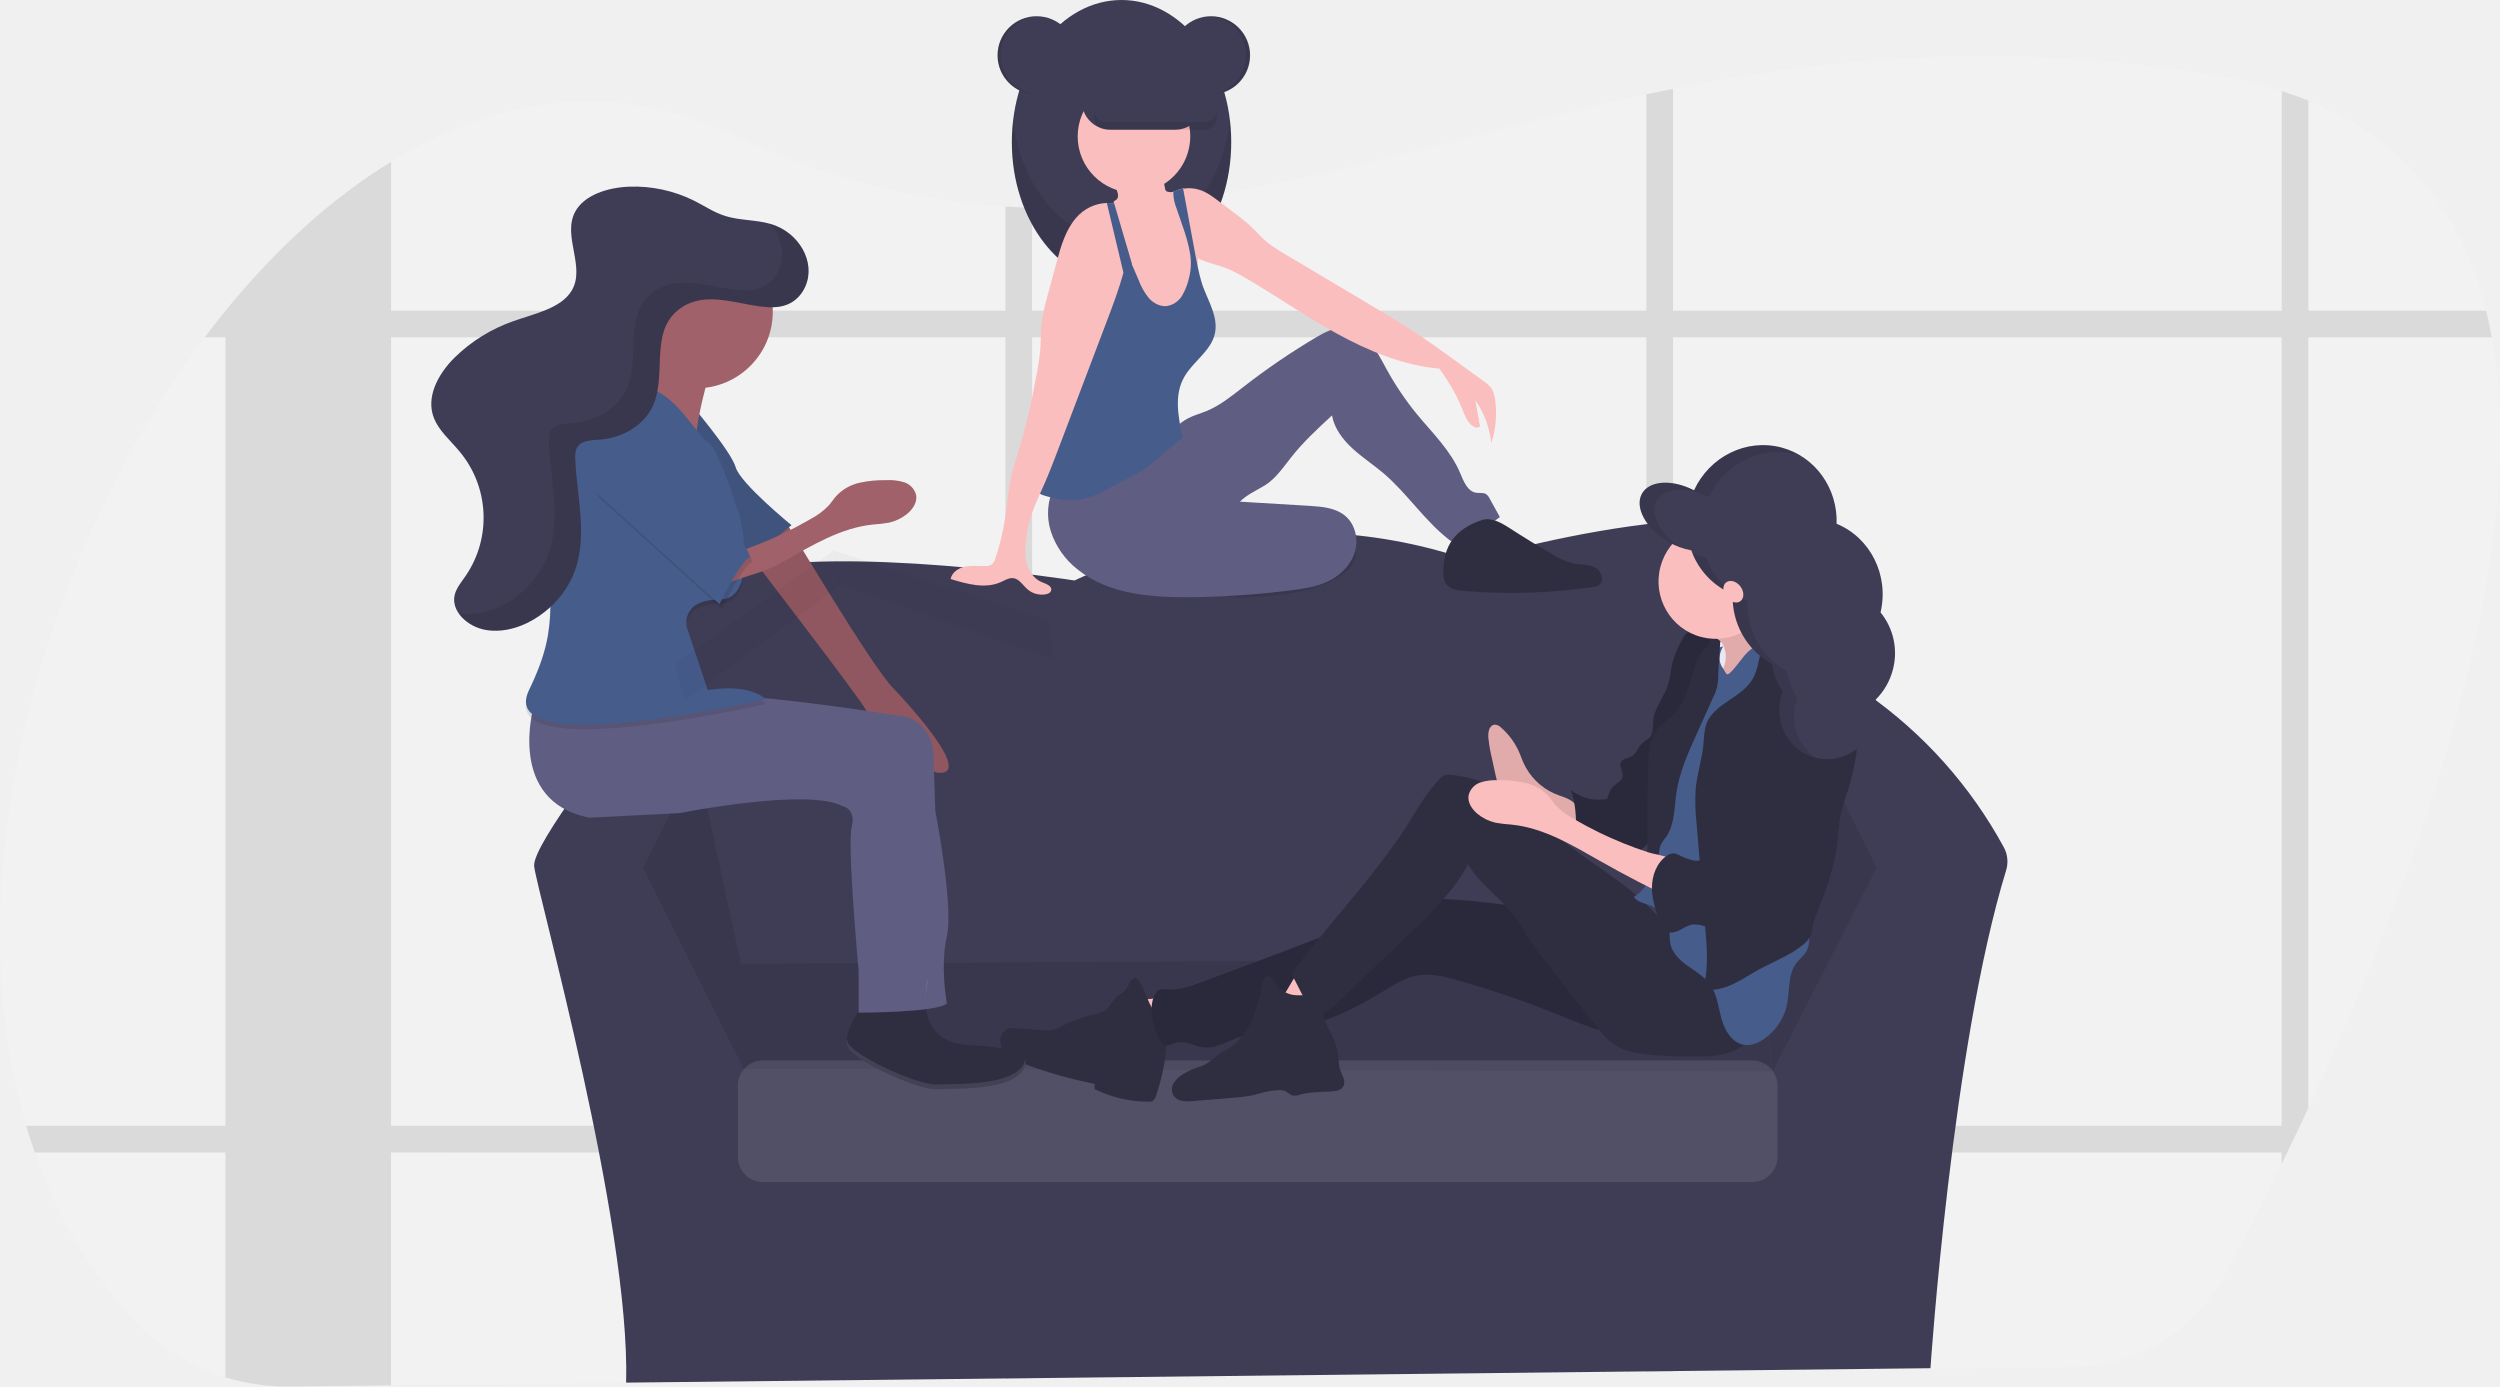
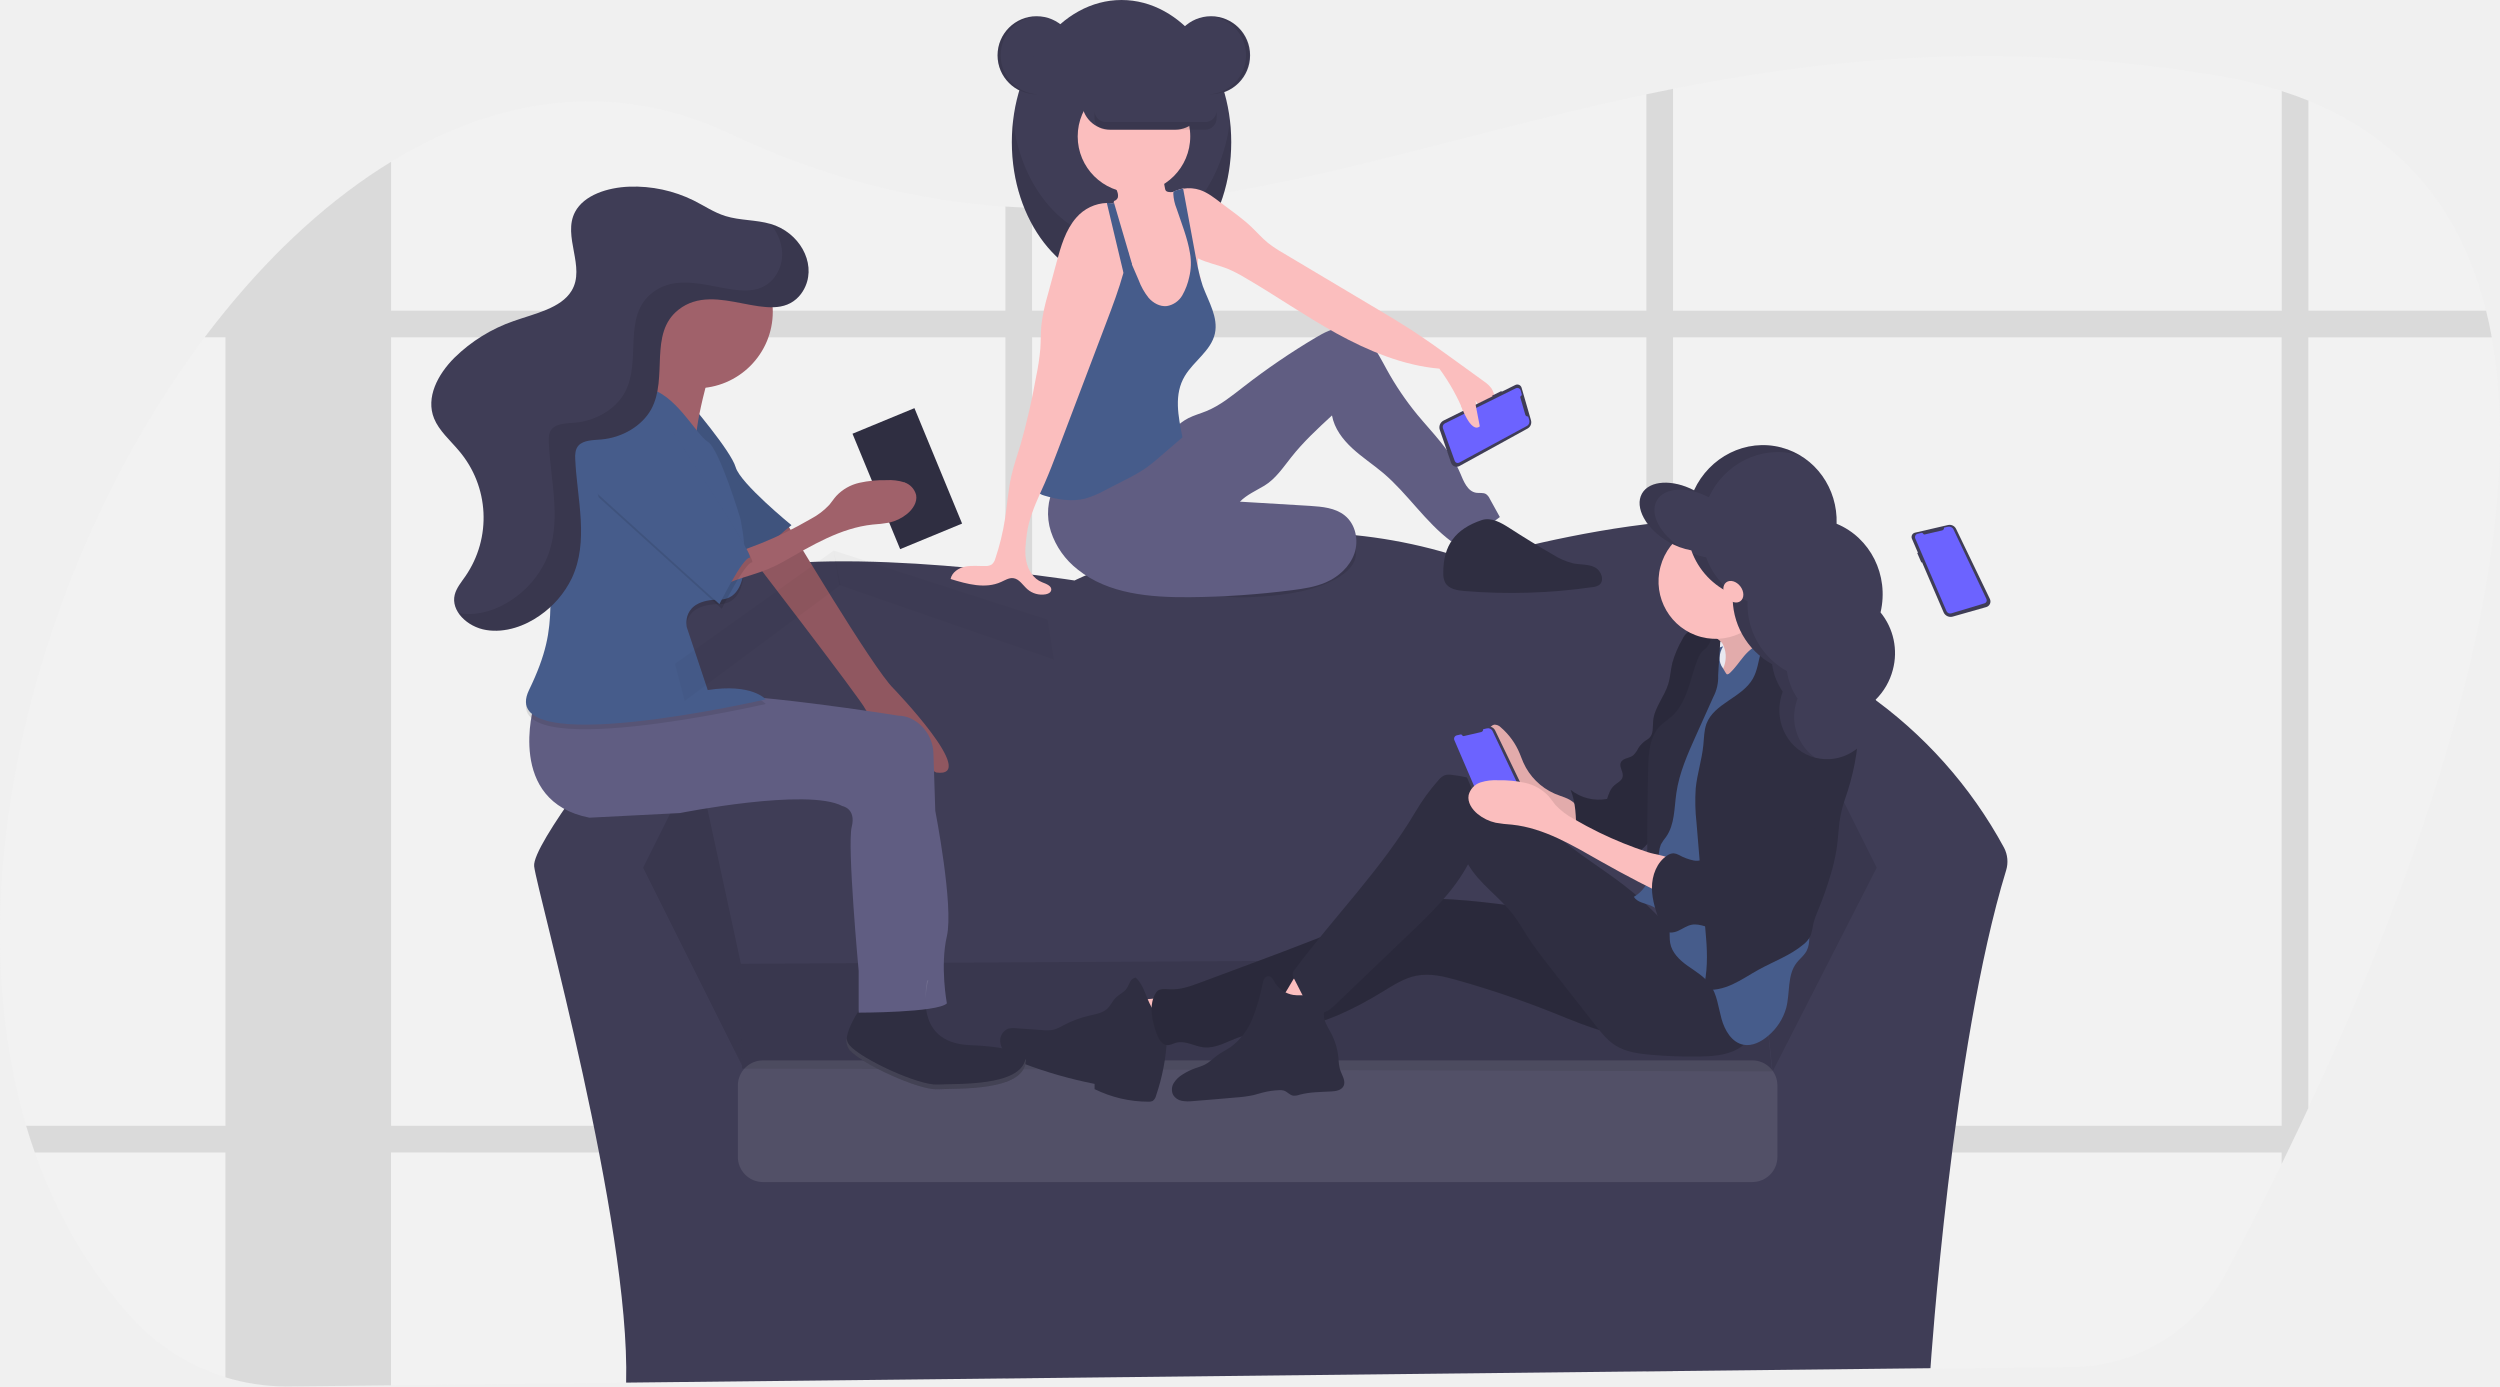
<svg xmlns="http://www.w3.org/2000/svg" id="a53c91be-5d04-4275-bba8-62ac1211a331" data-name="Layer 1" width="1041.32" height="577.51" viewBox="0 0 1041.32 577.51" version="1.1">
  <defs id="defs6070" />
  <path d="m 961.48,461.54 q -1.74,3.75 -3.47,7.4 -2.7,5.67 -5.33,11.12 c -0.78,1.61 -1.56,3.19 -2.32,4.77 -8.6,17.57 -16.63,33.11 -23.45,45.89 a 73.21,73.21 0 0 1 -63.81,38.73 l -151.65,1.65 h -1.6 l -13,0.14 -11.12,0.12 -34.07,0.39 h -1.38 l -17.36,0.19 h -0.53 l -107,1.16 -95.51,1 -11.11,0.12 -69,0.75 h -0.11 l -44.75,0.48 h -0.48 l -141.5,1.53 -42.33,0.46 a 88,88 0 0 1 -10.79,-0.54 v 0 c -1.22,-0.14 -2.44,-0.3 -3.65,-0.49 A 87.38,87.38 0 0 1 54.87,548.87 c -18.21,-20.12 -31.46,-43.42 -40.36,-68.81 q -1.93,-5.49 -3.6,-11.12 c -30.81,-104.19 6.75,-238.55 74.35,-328.44 q 4.25,-5.64 8.64,-11 l 0.07,-0.08 C 114.76,103.9 138.07,82.58 162.9,67.42 c 44,-26.91 92.75,-34.49 140.7,-11.9 40.57,19.12 78.45,28.11 115.17,30.55 3.71,0.24 7.42,0.42 11.11,0.53 84.23,2.65 163.17,-27.7 255.87,-47.29 3.69,-0.78 7.39,-1.55 11.12,-2.28 66.13,-13.16 139.49,-20.1 226.73,-5.51 a 189.09,189.09 0 0 1 26.76,6.4 q 5.77,1.86 11.12,4 c 41.64,16.94 64.35,48.24 74,87.46 q 1.37,5.46 2.37,11.11 c 17.11,94.34 -33,228.16 -76.37,321.05 z" id="path5761" style="fill:#f2f2f2" />
  <path d="M576.36,630.19a95.22,95.22,0,0,1-1.87,11.12h93.7V630.19ZM498.11,693l11.11-.09V665.44c-3.81-.17-7.52-.34-11.11-.52ZM265.19,630.19v11.12h198.5V630.19Zm849.68-339.55h-74V203.18q-5.35-2.18-11.12-4v91.5H776.21V198.25c-3.73.73-7.43,1.5-11.12,2.28v90.11H509.22V247.82c-3.69-.11-7.4-.29-11.11-.53v43.35H242.24v-62c-24.83,15.16-48.14,36.48-68.93,62h-.07v.08q-4.4,5.4-8.64,11h8.64V630.19h-83q1.66,5.63,3.6,11.12h79.39v93.62a87,87,0,0,0,12.2,2.79c1.21.19,2.43.35,3.65.49h0a88,88,0,0,0,10.79.54l42.33-.46v-97H498.11v94.21l11.11-.12V641.31H765.09v91.31l11.12-.12V641.31H1029.7v4.77c.76-1.58,1.54-3.16,2.32-4.77q2.63-5.44,5.33-11.12,1.73-3.65,3.47-7.4v-321h76.42Q1116.23,296.1,1114.87,290.64ZM242.24,630.19V301.75H498.11V630.19Zm267,0V301.75H765.09V630.19Zm520.48,0H776.21V301.75H1029.7Z" id="path5763" opacity="0.1" transform="translate(-79.34 -161.25)" />
  <path d="M914.07,514.33a186.94,186.94,0,0,0-57.35-64.25,12.69,12.69,0,0,0-5.73-2.16c2.81-18.48,2.22-38.9-8.21-54.3-24.75-36.54-150.85,1.17-150.85,1.17-88.39-30.64-165,8.25-165,8.25s-97.82-15.32-142.6-3.53c-21.12,5.56-26.25,27.1-25.77,48.32h-.07a12.45,12.45,0,0,0-9.75,4.68c-11.91,14.88-47.89,60.71-46.91,69.56,1.18,10.61,40.07,148.49,38.31,215.08l543.29-6s9-134,31.51-207.35A12.44,12.44,0,0,0,914.07,514.33Z" id="path5765" fill="#3f3d56" transform="translate(-79.34 -161.25)" />
  <polygon points="267.88 361.42 290.27 316.63 309.12 403.84 309.34 444.32 267.88 361.42" opacity="0.1" id="polygon5767" />
  <polygon points="781.7 361.42 759.31 316.63 733.34 399.32 738.34 446.32 781.7 361.42" opacity="0.1" id="polygon5769" />
  <polygon points="307.48 401.46 733.38 399.13 738.1 446.27 309.12 445.09 307.48 401.46" fill="#3f3d56" id="polygon5771" />
  <polygon points="307.48 401.46 733.38 399.13 738.1 446.27 309.12 445.09 307.48 401.46" opacity="0.1" id="polygon5773" />
  <rect x="307.34" y="441.68" width="433" height="50.68" rx="10.47" fill="#fff" opacity="0.1" id="rect5775" />
  <path d="M548.08,577.57a120.28,120.28,0,0,0,6.08,15.86,147.27,147.27,0,0,0,20.27-5.78c.21-.07-3.79-5.3-4.21-5.73a20.12,20.12,0,0,0-5.73-4.4c-2.11-.92-4.71-.22-7-.1Q552.81,577.66,548.08,577.57Z" transform="translate(-79.34 -161.25)" fill="#fbbebe" id="path5809" />
  <path d="M564.53,585.78c-3.44-1.08-5.54-4.55-6.94-7.89s-2.53-7-5.19-9.44a3.09,3.09,0,0,0-2.34,1.76,29.32,29.32,0,0,1-1.39,2.74c-1.1,1.6-3,2.38-4.45,3.74s-2.26,3.43-3.77,4.8c-1.9,1.72-4.58,2.15-7.07,2.72a45.16,45.16,0,0,0-11.08,4.1,18.59,18.59,0,0,1-4.1,1.84,15.14,15.14,0,0,1-4.8.16l-11-.78a8.78,8.78,0,0,0-2.94.12,5.36,5.36,0,0,0-3.5,5.53,8.6,8.6,0,0,0,3.48,5.93,23.47,23.47,0,0,0,6.28,3.17,185,185,0,0,0,29.54,8.44v2.18a50.85,50.85,0,0,0,22.49,5.24,3.56,3.56,0,0,0,1.68-.29,3.64,3.64,0,0,0,1.42-2.16,87.26,87.26,0,0,0,4.59-24,18.24,18.24,0,0,0-.47-6.17c-.6-2,1.46-1.15-.45-1.93" transform="translate(-79.34 -161.25)" fill="#2f2e41" id="path5811" />
  <path d="M775.85,544.24c-32.67,2-65-7.61-97.66-8.63a48,48,0,0,0-12.15.78c-4.2.94-8.12,2.84-12,4.66-17.55,8.16-35.69,14.92-53.82,21.67l-20.82,7.76c-4.16,1.55-8.47,3.12-12.9,2.85-2-.12-4.43-.42-5.54,1.23-3.39,5-1.79,12.39.45,18,.72,1.82,2,3.8,3.9,4,1.37.14,2.65-.65,4-1,3.79-1,7.57,1.54,11.47,1.95,4.82.51,9.29-2.23,13.84-3.91,7.54-2.79,15.79-2.7,23.72-4,13.3-2.22,25.62-8.39,37.14-15.42,4.38-2.68,8.82-5.55,13.86-6.53,5.79-1.13,11.74.36,17.43,2a401.22,401.22,0,0,1,39.94,13.6c6.88,2.76,13.72,5.71,20.88,7.62a75.53,75.53,0,0,0,46.78-2.73c5.22-2.07,10.91-5.72,11.21-11.36.17-3.22-2.33-6-4-8.8-1.06-1.77-2.13-3.53-3.3-5.23C792.61,554.49,785.77,543.65,775.85,544.24Z" transform="translate(-79.34 -161.25)" fill="#2f2e41" id="path5813" />
  <path d="M775.85,544.24c-32.67,2-65-7.61-97.66-8.63a48,48,0,0,0-12.15.78c-4.2.94-8.12,2.84-12,4.66-17.55,8.16-35.69,14.92-53.82,21.67l-20.82,7.76c-4.16,1.55-8.47,3.12-12.9,2.85-2-.12-4.43-.42-5.54,1.23-3.39,5-1.79,12.39.45,18,.72,1.82,2,3.8,3.9,4,1.37.14,2.65-.65,4-1,3.79-1,7.57,1.54,11.47,1.95,4.82.51,9.29-2.23,13.84-3.91,7.54-2.79,15.79-2.7,23.72-4,13.3-2.22,25.62-8.39,37.14-15.42,4.38-2.68,8.82-5.55,13.86-6.53,5.79-1.13,11.74.36,17.43,2a401.22,401.22,0,0,1,39.94,13.6c6.88,2.76,13.72,5.71,20.88,7.62a75.53,75.53,0,0,0,46.78-2.73c5.22-2.07,10.91-5.72,11.21-11.36.17-3.22-2.33-6-4-8.8-1.06-1.77-2.13-3.53-3.3-5.23C792.61,554.49,785.77,543.65,775.85,544.24Z" transform="translate(-79.34 -161.25)" opacity="0.1" id="path5815" />
  <path d="M610.8,579.16q7.66,2.61,15.48,4.81c2.91-4.78,8.36-8.11,9.6-13.57a.93.93,0,0,0-.59-1.26,28.83,28.83,0,0,0-12.11-3.55c-3.36-.21-4.89,3.29-6.42,5.76C616.15,572.34,612.17,579.63,610.8,579.16Z" transform="translate(-79.34 -161.25)" fill="#fbbebe" id="path5817" />
  <path d="M618,575.67a11.19,11.19,0,0,1-7.52-4.94c-.72-1.26-1.49-3-2.93-2.87s-2,1.69-2.26,3a85.2,85.2,0,0,1-4.21,14.53,27.27,27.27,0,0,1-9,11.88c-1.9,1.31-4,2.3-5.86,3.68-1.67,1.23-3.12,2.79-5,3.74a26.67,26.67,0,0,1-3.8,1.42,26.57,26.57,0,0,0-5.44,2.65,10.82,10.82,0,0,0-3.7,3.54,5.17,5.17,0,0,0-.31,5,5.36,5.36,0,0,0,3.63,2.48,15.47,15.47,0,0,0,4.51.12c5.95-.44,11.9-1,17.85-1.5a52.18,52.18,0,0,0,7.48-1c1.31-.32,2.58-.73,3.88-1.07a32.64,32.64,0,0,1,6.8-1,6,6,0,0,1,2,.18c1.38.45,2.35,1.82,3.78,2.1a6,6,0,0,0,2.69-.36c4.28-1.17,8.79-1.14,13.22-1.38,2-.1,4.24-.47,5.14-2.22,1.12-2.18-.74-4.62-1.47-7a21.14,21.14,0,0,1-.62-4.57,27.81,27.81,0,0,0-3.28-10.85c-1.51-2.78-3.58-5.86-2.52-8.85.36-1,1.08-2,1-3C631.72,574.59,620.71,576.24,618,575.67Z" transform="translate(-79.34 -161.25)" fill="#2f2e41" id="path5819" />
  <path d="M726.86,491.83a25.57,25.57,0,0,1-13-12.93c-.55-1.24-1-2.53-1.52-3.78a28.86,28.86,0,0,0-7.78-10.81,3.76,3.76,0,0,0-2.89-1.22,3.1,3.1,0,0,0-2.12,2.28,9.06,9.06,0,0,0-.22,3.49,62.43,62.43,0,0,0,1.42,8.16l1.58,7.21a13.25,13.25,0,0,0,1,3.22,11.22,11.22,0,0,0,2.65,3.18c1.45,1.34,2.92,2.63,4.41,3.89a12.37,12.37,0,0,0,7.65,3.4c6.48,1.2,13.08,2.94,18.56,7.17-.07,0,0-4.84-.12-5.39-.25-1.45-.45-2.89-1.39-3.87C732.94,493.63,729.45,493,726.86,491.83Z" transform="translate(-79.34 -161.25)" fill="#fbbebe" id="path5821" />
  <path d="M726.86,491.83a25.57,25.57,0,0,1-13-12.93c-.55-1.24-1-2.53-1.52-3.78a28.86,28.86,0,0,0-7.78-10.81,3.76,3.76,0,0,0-2.89-1.22,3.1,3.1,0,0,0-2.12,2.28,9.06,9.06,0,0,0-.22,3.49,62.43,62.43,0,0,0,1.42,8.16l1.58,7.21a13.25,13.25,0,0,0,1,3.22,11.22,11.22,0,0,0,2.65,3.18c1.45,1.34,2.92,2.63,4.41,3.89a12.37,12.37,0,0,0,7.65,3.4c6.48,1.2,13.08,2.94,18.56,7.17-.07,0,0-4.84-.12-5.39-.25-1.45-.45-2.89-1.39-3.87C732.94,493.63,729.45,493,726.86,491.83Z" transform="translate(-79.34 -161.25)" opacity="0.1" id="path5823" />
  <ellipse cx="714.05" cy="267.38" rx="7.95" ry="7.99" fill="#2f2e41" id="ellipse5825" />
  <path d="M788.47,423.8c-2.15-.24-4.55-.41-6.28.91a8.5,8.5,0,0,0-2.15,2.92,42.24,42.24,0,0,0-4.13,9.73c-.71,2.92-.83,6-1.71,8.84-1.63,5.32-5.8,9.81-6.28,15.36-.21,2.48.21,5.39-1.61,7.09a10.14,10.14,0,0,1-1.42,1,10.8,10.8,0,0,0-3.13,3.22,10.42,10.42,0,0,1-2.22,3.07c-1.62,1.2-4.3,1.07-5.1,2.93s1.26,4,.78,6c-.39,1.64-2.22,2.39-3.48,3.51-1.62,1.43-2.36,3.58-3,5.64a18.74,18.74,0,0,1-15.2-3.79c2.21,5.46,2.26,11.49,2.36,17.39,0,1.91,0,4.06-1.4,5.39,6.33.14,12.5,1.85,18.67,3.25,2.7.61,5.63,1.14,8.14,0a13.11,13.11,0,0,0,3.73-3c3.36-3.41,6.88-7.12,7.7-11.85.46-2.64,0-5.36.14-8a45.7,45.7,0,0,1,2-9.76,115.57,115.57,0,0,0,3.57-20.08c.36-4.18,4-7.55,5.88-11.3,3.6-7.06,7.27-14.42,7.54-22.35C792,427.3,791.1,424.09,788.47,423.8Z" transform="translate(-79.34 -161.25)" fill="#2f2e41" id="path5827" />
  <path d="M788.47,423.8c-2.15-.24-4.55-.41-6.28.91a8.5,8.5,0,0,0-2.15,2.92,42.24,42.24,0,0,0-4.13,9.73c-.71,2.92-.83,6-1.71,8.84-1.63,5.32-5.8,9.81-6.28,15.36-.21,2.48.21,5.39-1.61,7.09a10.14,10.14,0,0,1-1.42,1,10.8,10.8,0,0,0-3.13,3.22,10.42,10.42,0,0,1-2.22,3.07c-1.62,1.2-4.3,1.07-5.1,2.93s1.26,4,.78,6c-.39,1.64-2.22,2.39-3.48,3.51-1.62,1.43-2.36,3.58-3,5.64a18.74,18.74,0,0,1-15.2-3.79c2.21,5.46,2.26,11.49,2.36,17.39,0,1.91,0,4.06-1.4,5.39,6.33.14,12.5,1.85,18.67,3.25,2.7.61,5.63,1.14,8.14,0a13.11,13.11,0,0,0,3.73-3c3.36-3.41,6.88-7.12,7.7-11.85.46-2.64,0-5.36.14-8a45.7,45.7,0,0,1,2-9.76,115.57,115.57,0,0,0,3.57-20.08c.36-4.18,4-7.55,5.88-11.3,3.6-7.06,7.27-14.42,7.54-22.35C792,427.3,791.1,424.09,788.47,423.8Z" transform="translate(-79.34 -161.25)" opacity="0.1" id="path5829" />
  <path d="M781,551.12c-6.8-3.24-11.78-9.27-17.28-14.44-10.5-9.86-23.35-16.84-34.39-26.09-7.32-6.12-13.86-13.26-21.9-18.39A54.54,54.54,0,0,0,684,484a6.45,6.45,0,0,0-2.87.14,6.82,6.82,0,0,0-2.67,2.11,83.93,83.93,0,0,0-9.46,13C655,523,635.12,543,618.65,565.07a3,3,0,0,0-.2,4l3.35,6.56c1.87,3.68,4.88,8,8.92,7.23,1.85-.34,3.32-1.7,4.68-3l15-14.37,15.77-15.08c9.24-8.83,18.63-17.87,24.66-29.16,4.7,8.16,13.06,13.5,18.79,21,2.18,2.84,4,6,5.9,9,3.12,4.82,6.67,9.35,10.21,13.87l18.09,23.09c2.46,3.14,5,6.36,8.37,8.49,4.29,2.71,9.5,3.43,14.54,3.88a193.65,193.65,0,0,0,20.44.74c5.2-.09,10.56-.43,15.23-2.74s8.5-7,8.26-12.28a18.21,18.21,0,0,0-2.61-7.65C801.63,566.75,793.18,556.9,781,551.12Z" transform="translate(-79.34 -161.25)" fill="#2f2e41" id="path5831" />
  <ellipse cx="718.94" cy="272.91" rx="6.11" ry="6.15" fill="#e8e8f0" id="ellipse5833" />
  <path d="M796.93,429.54a11.65,11.65,0,0,1,.67,8.82,34.34,34.34,0,0,1-3.93,8.14,40.58,40.58,0,0,1-5.11,7.29c9.43.46,18.58-3.24,26.9-7.73,6.7-3.6,13.38-8.06,17-14.8a7.8,7.8,0,0,1-6.25-1.15,23.22,23.22,0,0,1-4.78-4.46l-4.74-5.33a21.08,21.08,0,0,1-2.91-3.82,10.71,10.71,0,0,1-1.25-6.18,35.09,35.09,0,0,1-6.27,5.2c-3.38,2.2-7.11,3.8-10.5,6-1.2.77-3.88,2-3.19,3.59S796,427.86,796.93,429.54Z" transform="translate(-79.34 -161.25)" fill="#fbbebe" id="path5835" />
  <path d="M796.93,429.54a11.65,11.65,0,0,1,.67,8.82,34.34,34.34,0,0,1-3.93,8.14,40.58,40.58,0,0,1-5.11,7.29c9.43.46,18.58-3.24,26.9-7.73,6.7-3.6,13.38-8.06,17-14.8a7.8,7.8,0,0,1-6.25-1.15,23.22,23.22,0,0,1-4.78-4.46l-4.74-5.33a21.08,21.08,0,0,1-2.91-3.82,10.71,10.71,0,0,1-1.25-6.18,35.09,35.09,0,0,1-6.27,5.2c-3.38,2.2-7.11,3.8-10.5,6-1.2.77-3.88,2-3.19,3.59S796,427.86,796.93,429.54Z" transform="translate(-79.34 -161.25)" opacity="0.1" id="path5837" />
  <path d="M797.06,430.47c-1.77,3-2.15,6.5,0,9.22.27.34,1.26,2.44,1.69,2.46a1.67,1.67,0,0,0,1.08-.55c2.29-2.09,4-4.76,6-7.13s4.55-4.52,7.61-5c3.69-.57,7.26,1.38,10.49,3.27a10.05,10.05,0,0,1,3.58,2.93,9.63,9.63,0,0,1,1.18,4c1.11,8.41,1.09,16.93,1.06,25.41,0,6.14,0,12.31-1.2,18.33-.6,3.12-1.5,6.17-1.93,9.31a62.84,62.84,0,0,0-.37,8.35v11.68a29.76,29.76,0,0,0,.45,6.4c.55,2.56,1.76,4.92,2.57,7.41a48.82,48.82,0,0,1,1.71,8.76l1.6,12.09c.5,3.81.87,8-1.43,11-1,1.38-2.41,2.49-3.46,3.87-4,5.14-2.69,12.49-4.34,18.78a23.51,23.51,0,0,1-7.66,11.75c-2.83,2.4-6.48,4.28-10.11,3.61-4.91-.91-7.86-6-9.2-10.87s-1.82-10.1-4.72-14.18c-2.37-3.34-6-5.44-9.36-7.82s-6.56-5.45-7.28-9.49c-.32-1.76-.12-3.57-.31-5.35a12.65,12.65,0,0,0-7.82-10.27c-2.51-1-5.61-1.33-7-3.63,3.66-2.06,6.08-5.87,7.36-9.88s1.54-8.27,1.79-12.47l.84-14.05c.37-6.28.54-12.5,3.31-18.14,1.23-2.53,2.77-4.89,4.06-7.38a83.26,83.26,0,0,0,4.35-10.83c2-5.76,4-11.52,5.8-17.35a34.58,34.58,0,0,1,3.18-8.08C792,434.19,794.22,431,797.06,430.47Z" transform="translate(-79.34 -161.25)" fill="#465c8b" id="path5839" />
  <path d="M765.86,521.75l3.72.13.79-5.61a11.73,11.73,0,0,1,.78-3.28,20.63,20.63,0,0,1,2.14-3.13c3.66-5.17,3.39-12,4.3-18.31,1.21-8.38,4.71-16.22,8.17-23.93L793,451.53a17.6,17.6,0,0,0,2-8.88c.07-2.49.8-11.53.87-14,0-.92-2-.41-2.45-1.23-.9-1.79-2.14,3.06-3.83,4.12s-2.63,3-3.34,4.86c-1.56,4.05-2.51,8.31-4,12.4s-3.47,8.11-6.74,11c-1.48,1.3-3.18,2.32-4.58,3.71-4.49,4.44-4.93,11.45-5.09,17.78C765.76,485,765,521.75,765.86,521.75Z" transform="translate(-79.34 -161.25)" fill="#2f2e41" id="path5841" />
  <path d="M819.38,423.76c-3.61,1.42-5.59,5.34-6.6,9.1s-1.43,7.78-3.37,11.15c-4.54,7.89-16.1,10.19-19.29,18.72-1,2.79-1,5.85-1.29,8.82-.58,6.11-2.59,12-3.18,18.12a79.77,79.77,0,0,0,.33,14.24l4,48.19c.59,7,.57,14.43-1.21,21.19,4.09.79,8.35-.27,12.14-2s7.26-4.11,10.91-6.12c6.28-3.47,13.21-5.92,18.71-10.54a10.79,10.79,0,0,0,2.52-2.79c1.1-1.9,1.2-4.21,1.72-6.35a34.62,34.62,0,0,1,1.81-5,148.83,148.83,0,0,0,5.26-14.86,80.83,80.83,0,0,0,2.41-10.2c.44-2.74.68-5.52.92-8.29a49.78,49.78,0,0,1,2.56-12.74,102.24,102.24,0,0,0,5.91-30.52,15.67,15.67,0,0,0-.31-4.49,24.87,24.87,0,0,0-2.44-5.1c-1.68-3.16-2.69-6.64-4.27-9.86-3.58-7.25-9.91-12.76-16.53-17.37C826.87,424.81,823.07,422.32,819.38,423.76Z" transform="translate(-79.34 -161.25)" fill="#2f2e41" id="path5843" />
+   <g id="g6649">
+     <path id="path10-4" d="m 605.675,305.852 v 0 l 13.737,-3.181 a 2.997,2.997 0 0 1 3.376,1.618 l 14.071,29.179 a 2.423,2.423 0 0 1 -1.52,3.383 l -13.96,3.966 a 3.2,3.2 0 0 1 -3.814,-1.813 l -8.978,-20.855 -0.274,0.152 -1.709,-3.951 0.284,-0.145 -2.506,-5.821 a 1.846,1.846 0 0 1 1.294,-2.531 z" style="display:inline;fill:#3f3d56;stroke-width:0.647" />
+     <path id="path12-4" d="m 617.757,303.753 1.603,-0.371 a 2.071,2.071 0 0 1 2.339,1.131 l 13.734,28.992 a 1.284,1.284 0 0 1 -0.789,1.778 l -13.862,4.182 a 1.662,1.662 0 0 1 -2.007,-0.935 l -12.995,-30.245 a 1.456,1.456 0 0 1 1.009,-1.993 l 1.521,-0.352 a 0.687,0.687 0 0 1 0.761,0.346 v 0 a 0.607,0.607 0 0 0 0.672,0.305 l 7.221,-1.672 a 1.037,1.037 0 0 0 0.791,-1.166 z" style="display:inline;fill:#6c63ff;stroke-width:0.647" />
+   </g>
  <path d="M734.91,502.38a29.06,29.06,0,0,1-7.69-5.85c-1-1.18-1.84-2.51-2.87-3.67a18.84,18.84,0,0,0-9.68-5.52,47.34,47.34,0,0,0-11.21-1.09,20.57,20.57,0,0,0-7.46.9,7.49,7.49,0,0,0-4.94,5.31c-.55,3,1.41,5.91,3.76,7.84a18.14,18.14,0,0,0,7.52,3.65,61.63,61.63,0,0,0,6.79.79c13.38,1.4,25.32,8.68,37,15.31q15.45,8.75,31.49,16.34a63.78,63.78,0,0,0,.53-9.67c-.06-2.41-.18-6.09-2.46-7.51-2.65-1.65-7-2-10-3a161.11,161.11,0,0,1-20.15-8.15Q740.13,505.41,734.91,502.38Z" transform="translate(-79.34 -161.25)" fill="#fbbebe" id="path5845" />
  <ellipse cx="794.03" cy="403.38" rx="23.97" ry="23.84" transform="translate(122.66 907.5) rotate(-75.27)" fill="#fbbebe" id="ellipse5847" />
  <path d="M826.2,450.94c-2.13,2.48-3.2,5.68-4.63,8.62-2.94,6.06-7.56,11.26-9.87,17.6-2.44,6.68-2.36,14.62-7.14,19.87-.83.91-1.83,1.79-2.07,3a16,16,0,0,1-.25,2.19c-.68,1.9-3.8,2-4.38,3.94-.17.57-.08,1.19-.29,1.75-.48,1.25-2.13,1.44-3.24,2.2-2.32,1.57-1.85,5.21-3.5,7.48a6.27,6.27,0,0,1-6,2.08,21.32,21.32,0,0,1-6.18-2.31,5.69,5.69,0,0,0-2.22-.69,4.67,4.67,0,0,0-2.57.87c-4.4,2.8-6.47,8.35-6.44,13.59s1.83,10.28,3.67,15.18a6.59,6.59,0,0,0,1.22,2.26c1.46,1.54,4,1.3,5.94.44s3.7-2.21,5.78-2.59c3.69-.67,7.3,1.87,11,1.66,2.74-.16,5.17-1.75,7.44-3.29,3.64-2.46,7.34-5,10-8.48,1.64-2.14,2.84-4.57,4.27-6.86a79.39,79.39,0,0,1,6-8l13.74-16.82a36.3,36.3,0,0,0,3.7-5.11,35.86,35.86,0,0,0,2.88-7.68c1.31-4.49,2.63-9,2.85-13.69a54,54,0,0,0-1-11.47,39.79,39.79,0,0,0-3-10.92C839.08,449.52,831.81,444.39,826.2,450.94Z" transform="translate(-79.34 -161.25)" fill="#2f2e41" id="path5849" />
  <path d="M867.76,440.24a26.83,26.83,0,0,0-5.12-23.9c3.65-15.57-4.3-31.16-18.3-36.93.5-14.6-8.75-28-23-31.76-14.81-3.89-30,3.93-36.39,17.83-9-4.67-18.52-4.17-21.66,1.32-3.28,5.74,1.65,14.77,11,20.16a29.33,29.33,0,0,0,9.53,3.53,31,31,0,0,0,17.25,18.26,31.78,31.78,0,0,0,16.4,29.15,26.56,26.56,0,0,0,4.43,11.43,20,20,0,0,0-.7,2.19c-2.94,11.15,3.42,22.49,14.19,25.32s21.89-3.91,24.82-15.06a21.36,21.36,0,0,0,.4-9.11A27.1,27.1,0,0,0,867.76,440.24Z" transform="translate(-79.34 -161.25)" fill="#3f3d56" id="path5851" />
  <path d="M769.46,369.7c3.14-5.49,12.65-6,21.66-1.32,6.37-13.9,21.58-21.73,36.39-17.83.67.17,1.33.38,2,.6a30.21,30.21,0,0,0-8.16-3.5c-14.81-3.89-30,3.93-36.39,17.83-9-4.67-18.52-4.17-21.66,1.32-3.28,5.74,1.65,14.77,11,20.16a31.31,31.31,0,0,0,5.52,2.5C770.88,384,766.26,375.3,769.46,369.7Z" transform="translate(-79.34 -161.25)" opacity="0.1" id="path5853" />
  <path d="M827.38,454.42a20,20,0,0,1,.7-2.19,26.6,26.6,0,0,1-4.43-11.44,31.76,31.76,0,0,1-16.4-29.14A31,31,0,0,1,790,393.39a27.58,27.58,0,0,1-5.71-1.67,30.89,30.89,0,0,0,16.77,17,31.78,31.78,0,0,0,16.4,29.15,26.56,26.56,0,0,0,4.43,11.43,20,20,0,0,0-.7,2.19c-2.93,11.11,3.38,22.41,14.09,25.29A20.84,20.84,0,0,1,827.38,454.42Z" transform="translate(-79.34 -161.25)" opacity="0.1" id="path5855" />
  <ellipse cx="801.34" cy="407.73" rx="3.67" ry="4.91" transform="translate(-162.76 406.5) rotate(-37.22)" fill="#fbbebe" id="ellipse5857" />
  <circle cx="431.8" cy="23.05" r="16.29" fill="#3f3d56" id="circle5859" />
  <ellipse cx="467.15" cy="59.2" rx="45.69" ry="59.2" fill="#3f3d56" id="ellipse5861" />
  <path d="M546.49,261.77c-22.89,0-41.85-21.81-45.18-50.26a77.1,77.1,0,0,0-.52,8.94c0,32.69,20.46,59.2,45.7,59.2s45.69-26.51,45.69-59.2a77.1,77.1,0,0,0-.52-8.94C588.34,240,569.38,261.77,546.49,261.77Z" transform="translate(-79.34 -161.25)" opacity="0.1" id="path5863" />
  <path d="M643.85,393.83c-1,4-5.21,7.26-9.89,9.51-9.86,4.75-22,6.16-33.79,6.64a56.68,56.68,0,0,1-9-.17c-6.17-.73-11.89-3.36-15.46-7.11a2.85,2.85,0,0,1-1-1.62,2.88,2.88,0,0,1,1-2C582,392.22,592.48,388,603,385c8-2.31,21.94-8.29,30.67-7.48C642.15,378.25,645.09,388.73,643.85,393.83Z" transform="translate(-79.34 -161.25)" fill="#3f3d56" id="path5865" />
  <path d="M643.85,393.83c-1,4-5.21,7.26-9.89,9.51-9.86,4.75-22,6.16-33.79,6.64a56.68,56.68,0,0,1-9-.17c-6.17-.73-11.89-3.36-15.46-7.11a2.85,2.85,0,0,1-1-1.62,2.88,2.88,0,0,1,1-2C582,392.22,592.48,388,603,385c8-2.31,21.94-8.29,30.67-7.48C642.15,378.25,645.09,388.73,643.85,393.83Z" transform="translate(-79.34 -161.25)" opacity="0.1" id="path5867" />
  <path d="M518.59,363.69a24.94,24.94,0,0,0-1.51,19,33.23,33.23,0,0,0,11.15,15.78C541,408.72,558.52,410.13,574.85,410a360.64,360.64,0,0,0,42.82-2.94c4.73-.61,9.51-1.33,13.89-3.22,5.33-2.31,10-6.54,11.91-12s.56-12.22-4-15.88c-4-3.22-9.43-3.66-14.52-4l-29.15-1.75c2.88-2.92,6.71-4.57,10.22-6.68,4.65-2.82,7.74-7.54,11.13-11.79,5-6.36,11-11.92,17-17.45,1,5.44,4.39,9.91,8.44,13.67s8.72,6.78,12.94,10.35c10.2,8.66,17.54,20.42,28.27,28.42a55.4,55.4,0,0,0,20.27-10.12l-4.17-7.55a5,5,0,0,0-1.57-2c-1.19-.72-2.71-.35-4.08-.55-3.66-.55-5.26-4.78-6.7-8.19-3.94-9.38-11.5-16.65-18-24.51A122.82,122.82,0,0,1,657,315.24c-2.17-3.91-4.15-8-7.1-11.37s-7.06-6-11.54-6c-4,0-7.6,2-11,4a291.53,291.53,0,0,0-29.84,20.33c-5,3.86-9.93,7.95-15.77,10.32-2.46,1-5,1.68-7.41,2.89-4.13,2.13-7.27,5.73-10.65,8.92C551.65,355.72,535.16,363.1,518.59,363.69Z" transform="translate(-79.34 -161.25)" fill="#605d82" id="path5869" />
  <path d="M579.55,282.59a29.77,29.77,0,0,1-2.19,10.15,12.65,12.65,0,0,1-7.28,7,15.61,15.61,0,0,1-7.1.23,13.72,13.72,0,0,1-5.79-2c-2.73-1.88-4.09-5.23-4.59-8.51s-.27-6.63-.59-9.93a54.53,54.53,0,0,0-1.52-7.9c-.21-.86-.43-1.72-.65-2.58s-.41-1.72-.6-2.58-.34-1.61-.48-2.43-.22-1.38-.29-2.07a23.39,23.39,0,0,0-1-6.08,18.24,18.24,0,0,0-2.13-3.6c-.36-.52-.71-1-1-1.57a7.44,7.44,0,0,1-1.23-4.73,4,4,0,0,1,.19-.76,2.33,2.33,0,0,1,.11-.28,2.28,2.28,0,0,0,1.55-1.45,4.33,4.33,0,0,0-.19-2.25,14,14,0,0,0-1.21-2.89c-.33-.6-1.46-1.69-1.47-2.38,0-1.39,2.7-2.51,3.8-3.06a21.15,21.15,0,0,1,10.86-2.2c2.4.16,5,.9,6.33,2.92,1.2,1.81,1,4.16,1.55,6.27a1.74,1.74,0,0,0,.37.84,1.7,1.7,0,0,0,.94.43,5.6,5.6,0,0,0,1.78.07h0a2.54,2.54,0,0,0,.47-.07,6.3,6.3,0,0,0,2.56-1.1c.5-.14,1-.24,1.49-.33h.06c2,6.28,2.25,13,3.88,19.42.81,3.18,2,6.32,2.13,9.6,0,.14,0,.29,0,.43,0,1.06-.06,2.12,0,3.17a9.38,9.38,0,0,0,.16,1.4,21.36,21.36,0,0,0,.66,2.2l0,0c.07.23.14.46.2.7a4.7,4.7,0,0,1,.12.51h0A18.87,18.87,0,0,1,579.55,282.59Z" transform="translate(-79.34 -161.25)" fill="#fbbebe" id="path5871" />
  <circle cx="472.33" cy="56.82" r="23.44" fill="#fbbebe" id="circle5873" />
  <path d="M700.5,345.79A38.47,38.47,0,0,0,693.89,328l1.83,10.85a4.07,4.07,0,0,1-4.25-1.31,13,13,0,0,1-2.23-4.14,85,85,0,0,0-10.37-18.6c-14.92-1.25-29.68-7.43-42.8-14.65s-25.41-15.85-38.37-23.36a56.27,56.27,0,0,0-7-3.58c-4.05-1.62-8.6-2.46-12.44-4.37l-.77-.41a15.48,15.48,0,0,1-2.46-1.64,13.36,13.36,0,0,1-1.17-1.09,25.74,25.74,0,0,1-4.5-7.51c-2.06-4.56-2.8-10.07-4.85-14.63a14.49,14.49,0,0,1,3.15-2.23h0l.5-.25a15.31,15.31,0,0,1,2.53-.92c.5-.14,1-.24,1.49-.33h.06a14.71,14.71,0,0,1,6.94.55c3.26,1.11,6,3.31,8.76,5.4,4.35,3.29,8.87,6.39,12.82,10.16,2.26,2.17,4.33,4.55,6.76,6.52a53.62,53.62,0,0,0,6.39,4.24l39.54,23.55c4.46,2.65,8.93,5.31,13.29,8.13,6.63,4.27,13,8.9,19.4,13.53l11.29,8.18a12.38,12.38,0,0,1,3.2,3,10.74,10.74,0,0,1,1.41,4.33A39.62,39.62,0,0,1,700.5,345.79Z" transform="translate(-79.34 -161.25)" fill="#fbbebe" id="path5875" />
+   <path style="display:inline;fill:#3f3d56;stroke-width:0.647" d="m 633.786,161.505 v 0 l 3.914,13.546 a 2.997,2.997 0 0 1 -1.435,3.458 L 607.884,194.126 a 2.423,2.423 0 0 1 -3.459,-1.336 l -4.71,-13.727 a 3.2,3.2 0 0 1 1.606,-3.906 l 20.343,-10.085 -0.166,-0.265 3.854,-1.919 0.16,0.276 5.678,-2.815 a 1.846,1.846 0 0 1 2.597,1.156 z" id="path10" />
  <path d="M585.37,300.22c-1.59,7.09-8.75,11.38-12.5,17.61-4.66,7.73-2.76,16.72-1,25.58l-9.59,8.26c-1.76,1.51-3.53,3-5.42,4.37a72.89,72.89,0,0,1-8.67,5l-8.48,4.36a40.66,40.66,0,0,1-8.31,3.52c-5.58,1.43-11.5.43-17-1.22a7.58,7.58,0,0,1-1.86-.76,3.05,3.05,0,0,1-.88-.8,4.89,4.89,0,0,1-.56-3.21c.56-9.28,2.83-18.37,5.09-27.39A106.67,106.67,0,0,1,521,319.64a107.16,107.16,0,0,1,6.83-12.82c3-5.07,6-10.18,10-14.53,1.71-1.88,3.62-3.66,4.64-6,1.41-3.22.86-6.91,1.15-10.41a21.59,21.59,0,0,1,2.06-7.59h0a21.76,21.76,0,0,1,2.2-3.64c.39.9.77,1.8,1.16,2.69l.75,1.76c.33.75.65,1.51,1,2.26q1.4,3.22,2.78,6.45a27,27,0,0,0,4.21,7.51c1.91,2.16,4.72,3.73,7.58,3.42a9.18,9.18,0,0,0,6.46-4.5,26.56,26.56,0,0,0,2.87-7.59,24.16,24.16,0,0,0,.32-9.89c-1-6.33-3.65-12.79-5.6-18.67a18.83,18.83,0,0,1-1.36-6.15,3.42,3.42,0,0,1,.07-.71l0-.18a15.31,15.31,0,0,1,2.53-.92c.5-.14,1-.24,1.49-.33q2.58,14,5.17,27.94c0,.22.09.44.13.66.24,1.34.49,2.67.77,4s.52,2.41.82,3.6l0,0c.1.4.21.81.32,1.21h0c.31,1.1.65,2.18,1,3.26C582.79,287,586.86,293.51,585.37,300.22Z" transform="translate(-79.34 -161.25)" fill="#465c8b" id="path5877" />
  <path d="M680.51,399.89a8.14,8.14,0,0,0,.77,4c1.46,2.68,5,3.29,8,3.54a237.62,237.62,0,0,0,53.37-1.62,6.25,6.25,0,0,0,2.72-.85c2.51-1.76,1-6.05-1.78-7.43s-6-1-9-1.63a28.61,28.61,0,0,1-8.44-3.66q-9.15-5.26-18-11c-3.53-2.27-7.7-4.69-11.67-3.34C685.69,381.54,680.43,388.28,680.51,399.89Z" transform="translate(-79.34 -161.25)" fill="#2f2e41" id="path5879" />
  <path d="M549.33,266h0l-.09.49-.15.82c-.49,2.52-1.1,5-1.79,7.53-1.91,6.89-4.46,13.68-7,20.36L519.89,349c-1.72,4.52-3.43,9-5.38,13.46-.65,1.47-1.32,3-2,4.46-2.39,5.37-4.69,10.92-5.45,16.65-.5,3.79-1,7.66-.25,11.41s3,7.42,6.61,8.8c1.74.68,4.23,1.59,3.75,3.4-.25,1-1.38,1.48-2.4,1.64a9.19,9.19,0,0,1-7.53-2.17c-1.9-1.68-3.37-4.31-5.9-4.59-1.75-.19-3.36.86-5,1.59-6.55,3-14.17.9-21.05-1.23.54-2.78,3.34-4.62,6.11-5.17s5.65-.17,8.49-.24a4.42,4.42,0,0,0,2.58-.67A4.75,4.75,0,0,0,493.9,394a99.75,99.75,0,0,0,4.05-16.6c.92-5.9,1.3-11.88,2.6-17.7,1-4.54,2.58-8.94,3.92-13.4a281.37,281.37,0,0,0,6.39-27.88,98.33,98.33,0,0,0,1.8-11.82c.23-3.3.12-6.62.44-9.9a76.76,76.76,0,0,1,2.66-12.62c1.22-4.51,2.43-9,3.65-13.5,1.8-6.66,3.73-13.57,8.29-18.74a17.61,17.61,0,0,1,12.66-6.05,12.11,12.11,0,0,1,2.69.29l.44.11a10.6,10.6,0,0,1,2.75,1.14c1.41-.9,2.12-.58,3.06.79a8.87,8.87,0,0,1,1.11,4.8A66.53,66.53,0,0,1,549.33,266Z" transform="translate(-79.34 -161.25)" fill="#fbbebe" id="path5881" />
  <path d="M550.87,271.31l-.06.06-.32.32-3.19,3.19-1.57-6.58-5.37-22.54a12.11,12.11,0,0,1,2.69.29,4,4,0,0,1,.19-.76l.25.87,1.82,6.19,3.45,11.75.57,1.94h0Z" transform="translate(-79.34 -161.25)" fill="#465c8b" id="path5883" />
  <rect x="450.58" y="22.25" width="50.86" height="31.79" rx="12" fill="#3f3d56" id="rect5885" />
  <circle cx="504.41" cy="23.05" r="16.29" fill="#3f3d56" id="circle5887" />
  <path d="M583.36,168l-.6,0a16.29,16.29,0,0,1,0,32.55h.6a16.29,16.29,0,0,0,0-32.58Z" transform="translate(-79.34 -161.25)" opacity="0.1" id="path5889" />
  <path d="M511.14,168l.6,0a16.29,16.29,0,0,0,0,32.55h-.6a16.29,16.29,0,1,1,0-32.58Z" transform="translate(-79.34 -161.25)" opacity="0.1" id="path5891" />
  <path d="M581.28,212.1H540a4.77,4.77,0,0,1-4.77-4.76v3.17a4.78,4.78,0,0,0,4.77,4.77h41.32a4.78,4.78,0,0,0,4.77-4.77v-3.17A4.78,4.78,0,0,1,581.28,212.1Z" transform="translate(-79.34 -161.25)" opacity="0.1" id="path5893" />
+   <path style="display:inline;fill:#6c63ff;stroke-width:0.647" d="m 636.53,173.457 0.457,1.581 a 2.071,2.071 0 0 1 -1.004,2.397 l -28.213,15.271 a 1.284,1.284 0 0 1 -1.818,-0.693 l -4.92,-13.618 a 1.662,1.662 0 0 1 0.826,-2.055 l 29.504,-14.599 a 1.456,1.456 0 0 1 2.044,0.901 l 0.433,1.5 a 0.687,0.687 0 0 1 -0.304,0.778 v 0 a 0.607,0.607 0 0 0 -0.269,0.688 l 2.058,7.121 a 1.037,1.037 0 0 0 1.207,0.727 z" id="path12" />
  <path d="M687.85,330.14s4.11,11.84,7.87,8.69l-3-15.47Z" transform="translate(-79.34 -161.25)" fill="#fbbebe" id="path5927" />
  <path d="M406.75,378.77S443,439.84,451.47,448c0,0,36.22,37.6,17.81,35-1.35-.19-27.86-22.6-29.41-26.28s-51.67-68.79-51.67-68.79l7.15-6.58Z" transform="translate(-79.34 -161.25)" fill="#a0616a" id="path5929" />
  <path d="M406.75,378.77S443,439.84,451.47,448c0,0,36.22,37.6,17.81,35-1.35-.19-27.86-22.6-29.41-26.28s-51.67-68.79-51.67-68.79l7.15-6.58Z" transform="translate(-79.34 -161.25)" opacity="0.1" id="path5931" />
  <path d="M439.9,578.22s-11.6,14.5-6.76,20.3,28.95,16.89,36.73,16.43c8.22-.48,35.77,1,36.74-11.6,0,0,1.93-5.8-23.2-6.77S466,569.51,466,569.51Z" transform="translate(-79.34 -161.25)" fill="#2f2e41" id="path5933" />
  <path d="M301.66,455.44s-11.6,39.63,23.2,46.4l37.7-1.93s53.17-10.64,67.68-2.9c0,0,5.8,1,3.86,8.7s2.9,59.94,2.9,59.94v17.4s32.87,0,36.74-3.87c0,0-2.9-15.47,0-28s-4.83-52.21-4.83-52.21l-.77-23.81a16.62,16.62,0,0,0-8.77-14.32,13,13,0,0,0-5.93-1.51s-65.74-10.63-88.94-8.7S301.66,455.44,301.66,455.44Z" transform="translate(-79.34 -161.25)" fill="#605d82" id="path5935" />
  <path d="M366.43,328.79s17.4,20.3,19.33,27.07S409,380,409,380s-15.47,11.6-12.57,17.4-20.3-19.33-20.3-19.33L349,338.46Z" transform="translate(-79.34 -161.25)" fill="#465c8b" id="path5937" />
  <path d="M366.43,328.79s17.4,20.3,19.33,27.07S409,380,409,380s-15.47,11.6-12.57,17.4-20.3-19.33-20.3-19.33L349,338.46Z" transform="translate(-79.34 -161.25)" opacity="0.1" id="path5939" />
  <path d="M378,305.59s-8.7,28-8.7,38.67-36.74-2.9-35.77-8.7,21.27-27.07,22.24-35.77S378,305.59,378,305.59Z" transform="translate(-79.34 -161.25)" fill="#a0616a" id="path5941" />
  <path d="M349,324.92s-33.84-8.7-38.67,40.61,3.86,55.1-10.64,85.07,98.61,3.87,98.61,3.87-5.8-6.77-24.17-3.87l-8.7-26.1s-2.9-11.6,13.54-11.6,8.7-33.84,8.7-33.84-8.7-29-13.54-31.9S360.63,326.86,349,324.92Z" transform="translate(-79.34 -161.25)" opacity="0.1" id="path5943" />
  <path d="M349,323s-33.84-8.7-38.67,40.6,3.86,55.11-10.64,85.08,98.61,3.87,98.61,3.87-5.8-6.77-24.17-3.87l-8.7-26.1S362.56,411,379,411s8.7-33.84,8.7-33.84-8.7-29-13.54-31.9S360.63,324.92,349,323Z" transform="translate(-79.34 -161.25)" fill="#465c8b" id="path5945" />
  <circle cx="289.99" cy="129.84" r="31.9" fill="#a0616a" id="circle5947" />
+   <rect style="display:inline;fill:#2f2e41;stroke-width:0.798" x="259.25" y="302.51" width="27.914" height="52.019" transform="rotate(-22.43787)" id="rect88" />
  <polygon points="371.67 152.85 347.1 228.27 436.21 257.03 473.66 150.61 371.67 152.85" fill="none" id="polygon5951" />
  <polygon points="347.26 229.33 349.52 243.68 438.99 274.74 436.38 258.09 347.26 229.33" opacity="0.03" id="polygon5967" />
  <polygon points="281.12 276.49 347.26 229.33 350.15 243.67 285.18 291.99 281.12 276.49" opacity="0.03" id="polygon5969" />
  <g opacity="0.1" id="g6023">
    <path d="M464.9,577.13a33.4,33.4,0,0,1,1.11-7.62l-.49.17A34,34,0,0,0,464.9,577.13Z" transform="translate(-79.34 -161.25)" fill="#fff" id="path6019" />
    <path d="M469.87,613c-7.78.46-31.9-10.64-36.73-16.44a5.07,5.07,0,0,1-1.12-2.74,6.06,6.06,0,0,0,1.12,4.68c4.83,5.8,28.95,16.89,36.73,16.43,8.22-.48,35.77,1,36.74-11.6a1.58,1.58,0,0,0-.13-1C504.26,613.91,477.88,612.55,469.87,613Z" transform="translate(-79.34 -161.25)" fill="#fff" id="path6021" />
  </g>
  <path d="M455,363.4l1.19-1.15a9.11,9.11,0,0,0,2.66,2.85l.23.12c1.53.66-1.19,1.15-1.19,1.15S455.17,364.38,455,363.4Z" transform="translate(-79.34 -161.25)" fill="#94cc79" id="path6041" />
  <path d="M417.09,377.38a29.06,29.06,0,0,0,7.69-5.85c1-1.18,1.84-2.51,2.87-3.67a18.84,18.84,0,0,1,9.68-5.52,47.34,47.34,0,0,1,11.21-1.09,20.57,20.57,0,0,1,7.46.9,7.49,7.49,0,0,1,4.94,5.31c.55,3-1.41,5.91-3.76,7.84a18.14,18.14,0,0,1-7.52,3.65,61.63,61.63,0,0,1-6.79.79c-13.38,1.4-25.32,8.68-37,15.31-10.3,5.83-16.14,5.56-26.83,10.62-.42-3.2-5.26-.72-5.19-3.95.06-2.41.18-6.09,2.46-7.51,2.65-1.65,7-2,10-3a161.11,161.11,0,0,0,20.15-8.15Q411.87,380.41,417.09,377.38Z" transform="translate(-79.34 -161.25)" fill="#a0616a" id="path6057" />
  <path d="M328.73,368.43,380,414.83s9.67-19.33,12.57-19.33-34.8-57-34.8-57-9.67-11.6-15.47-5.8S319.06,334.59,328.73,368.43Z" transform="translate(-79.34 -161.25)" opacity="0.1" id="path6059" />
  <path d="M327.76,366.5,379,412.9s9.67-19.34,12.57-19.34-34.81-57-34.81-57-9.67-11.61-15.47-5.81S318.09,332.66,327.76,366.5Z" transform="translate(-79.34 -161.25)" fill="#465c8b" id="path6061" />
  <path d="M412.12,284.71a15.4,15.4,0,0,0,2.69-4.2c4.42-10-2.59-22.56-14.56-26-6-1.75-12.72-1.4-18.71-3.26-4.82-1.49-8.88-4.31-13.3-6.51A56.08,56.08,0,0,0,341.49,239c-9.05.32-18.89,3.5-22.6,10.49-5.42,10.18,4.55,23-1.49,32.91-4.44,7.28-15.21,9.43-24.14,12.59a65.88,65.88,0,0,0-24.64,15.27c-7,7-12,16.6-8.48,25.28,2.05,5.09,6.68,9.07,10.36,13.46a43,43,0,0,1,2.69,52.28c-1.72,2.47-3.73,4.88-4.44,7.68-1.7,6.68,5.16,13.4,13.09,14.7S298,422,304.17,417.63a40.15,40.15,0,0,0,13.31-15.48c7.33-15.54,2.18-33,1.45-49.73-.09-1.95,0-4.07,1.37-5.6,2.12-2.29,6.12-2.23,9.54-2.53,8.85-.78,17-5.74,20.75-12.58,7.17-13.16-1.18-31.55,11.35-41.45C377.71,277.8,400.41,297.5,412.12,284.71Z" transform="translate(-79.34 -161.25)" fill="#3f3d56" id="path6063" />
  <path d="M400.25,254.47l-.1,0c4.68,5.42,6.44,12.74,3.66,19.06a15.4,15.4,0,0,1-2.69,4.2c-11.71,12.79-34.41-6.91-50.18,5.55-12.53,9.9-4.18,28.29-11.35,41.45-3.72,6.84-11.9,11.8-20.75,12.58-3.42.3-7.42.24-9.54,2.53-1.41,1.53-1.46,3.65-1.37,5.6.73,16.73,5.88,34.19-1.45,49.73a40.15,40.15,0,0,1-13.31,15.48C287,415,278.78,418,270.84,416.7l-.55-.12a17.54,17.54,0,0,0,11.55,7.12c7.94,1.29,16.11-1.71,22.33-6.07a40.15,40.15,0,0,0,13.31-15.48c7.33-15.54,2.18-33,1.45-49.73-.09-1.95,0-4.07,1.37-5.6,2.12-2.29,6.12-2.23,9.54-2.53,8.85-.78,17-5.74,20.75-12.58,7.17-13.16-1.18-31.55,11.35-41.45,15.77-12.46,38.47,7.24,50.18-5.55a15.4,15.4,0,0,0,2.69-4.2C419.23,270.48,412.22,258,400.25,254.47Z" transform="translate(-79.34 -161.25)" opacity="0.1" id="path6065" />
+   <path style="display:inline;fill:#3f3d56;stroke-width:0.647" d="m 797.66,221.869 v 0 l 13.737,-3.181 a 2.997,2.997 0 0 1 3.376,1.618 l 14.071,29.179 a 2.423,2.423 0 0 1 -1.52,3.383 l -13.96,3.966 a 3.2,3.2 0 0 1 -3.814,-1.813 l -8.978,-20.855 -0.274,0.152 -1.709,-3.951 0.284,-0.145 -2.506,-5.821 a 1.846,1.846 0 0 1 1.294,-2.531 z" id="path10-5" />
+   <path style="display:inline;fill:#6c63ff;stroke-width:0.647" d="m 809.742,219.77 1.603,-0.371 a 2.071,2.071 0 0 1 2.339,1.131 l 13.734,28.992 a 1.284,1.284 0 0 1 -0.789,1.778 l -13.862,4.182 a 1.662,1.662 0 0 1 -2.007,-0.935 l -12.995,-30.245 a 1.456,1.456 0 0 1 1.009,-1.993 l 1.521,-0.352 a 0.687,0.687 0 0 1 0.761,0.346 v 0 a 0.607,0.607 0 0 0 0.672,0.305 l 7.221,-1.672 a 1.037,1.037 0 0 0 0.791,-1.166 z" id="path12-1" />
</svg>
